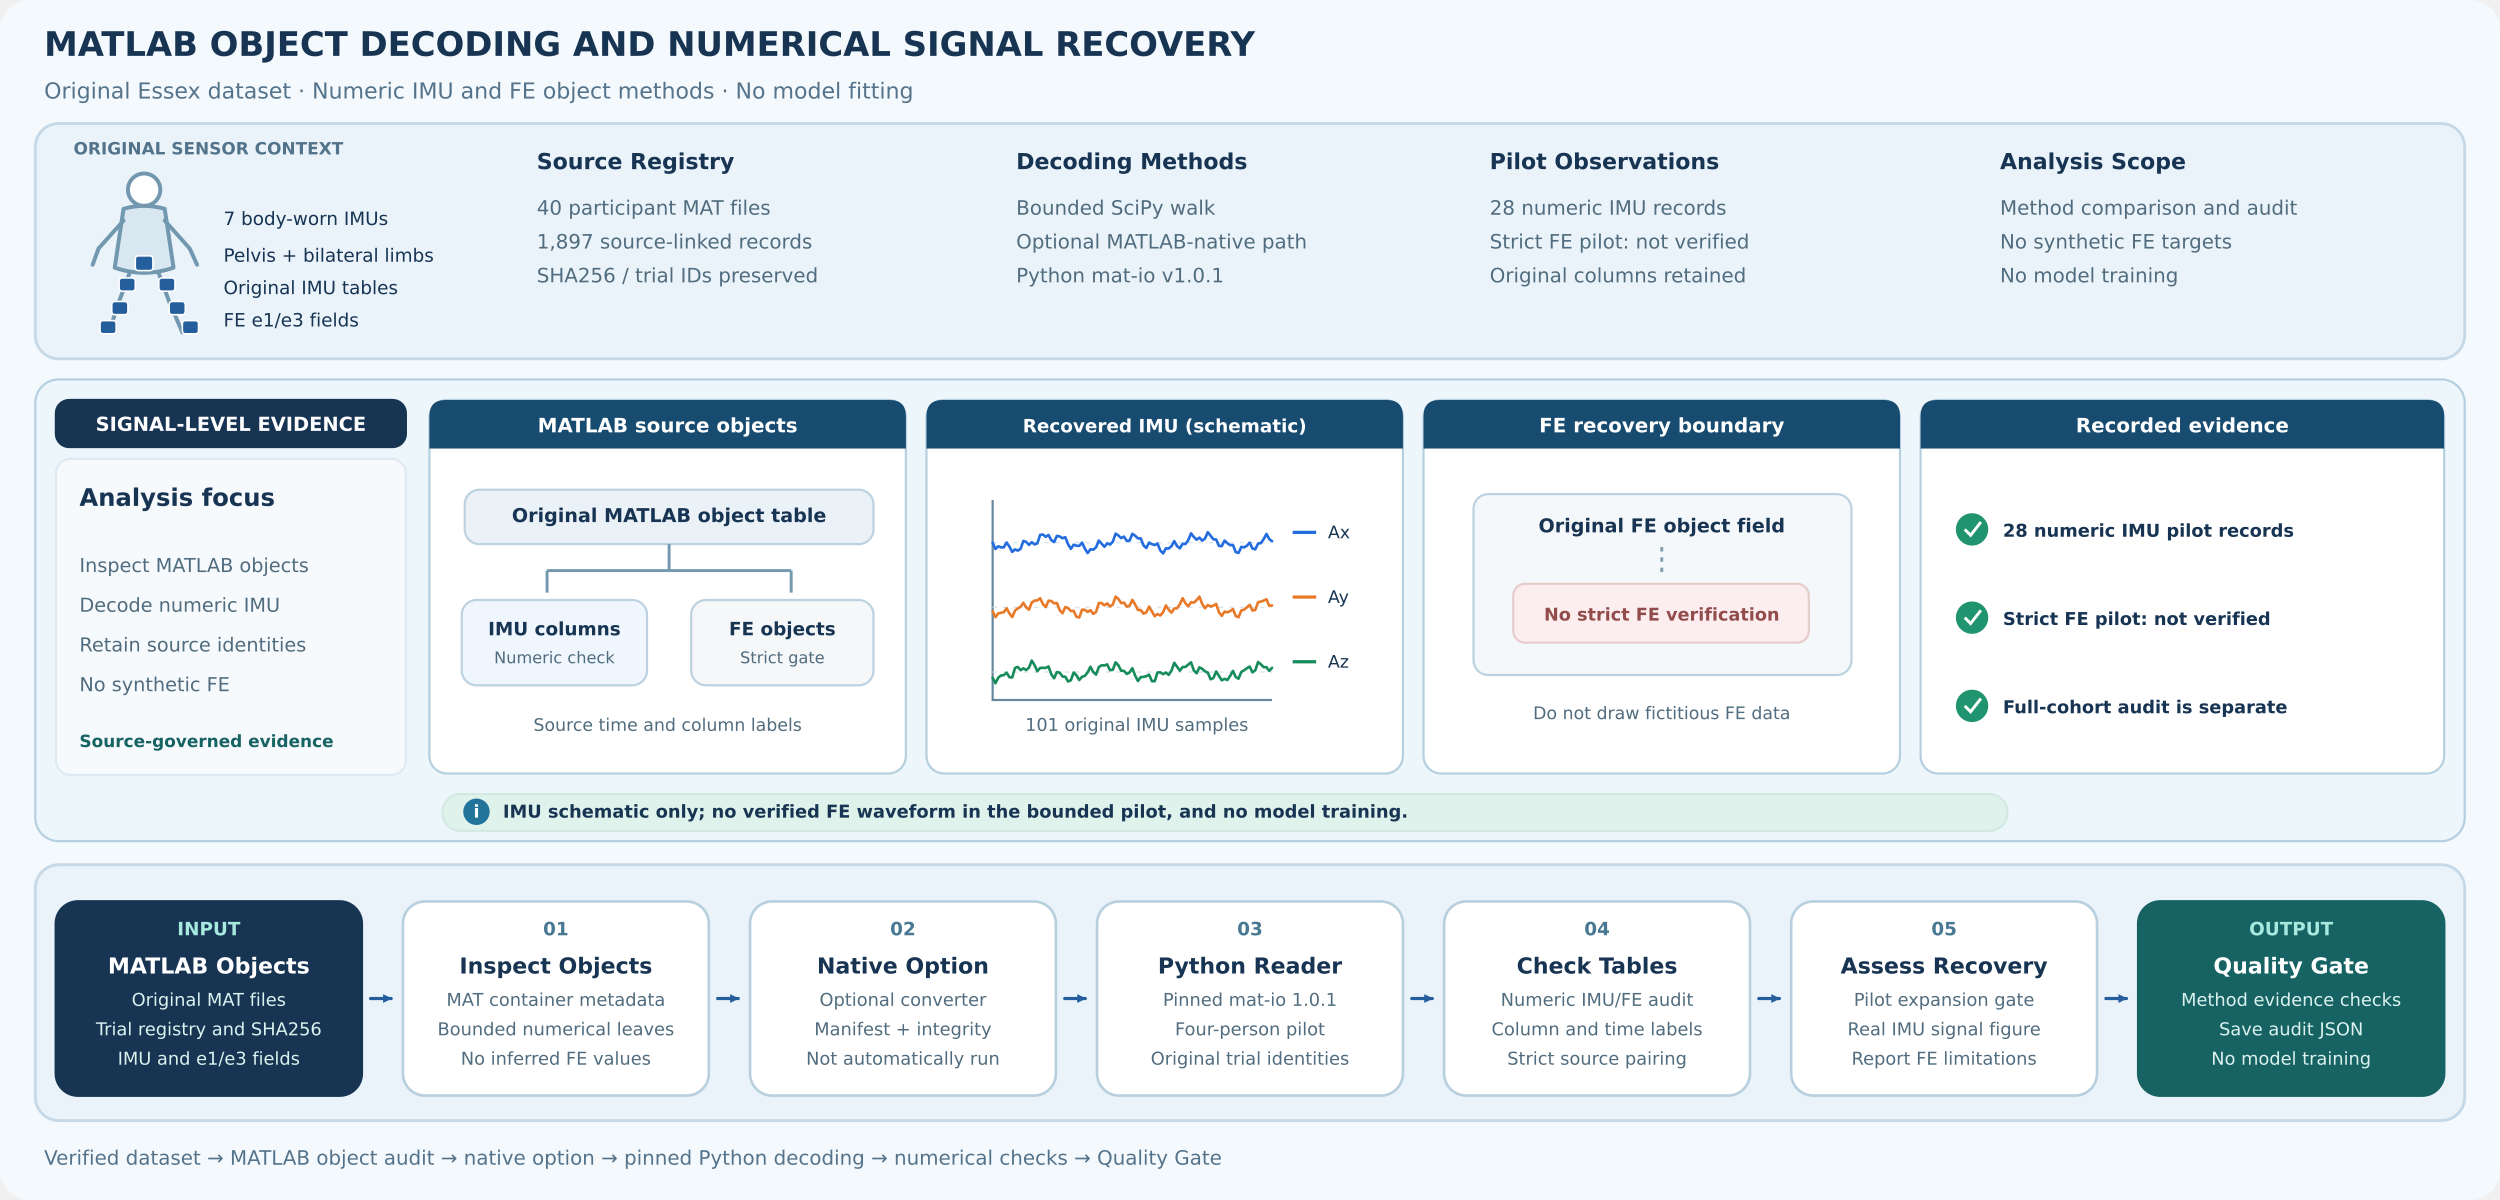
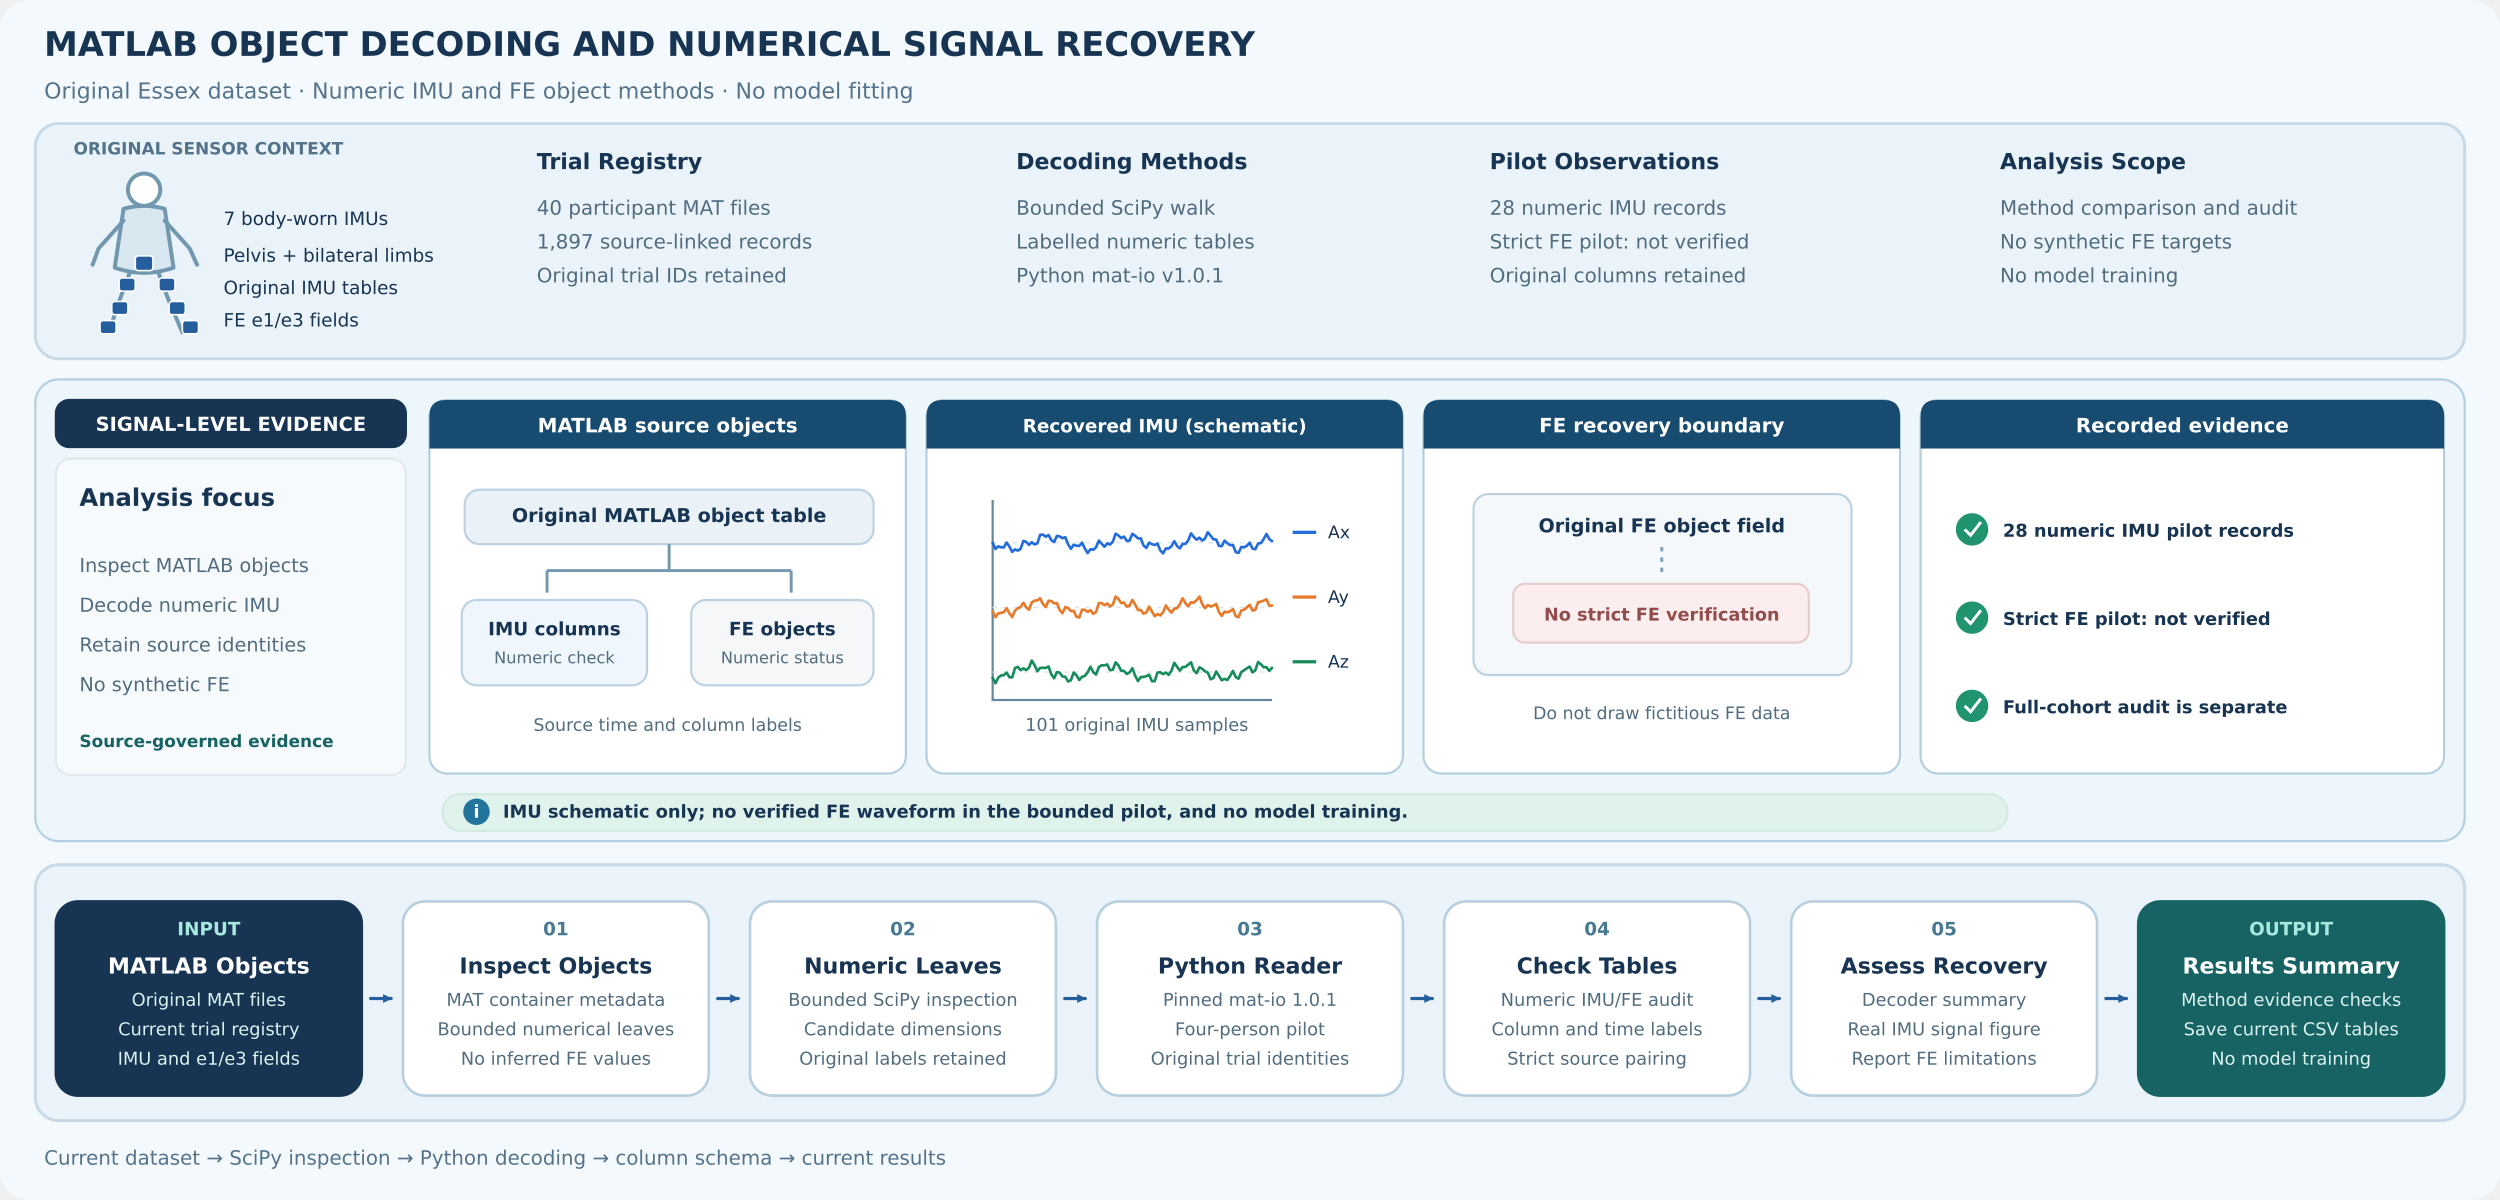
<svg xmlns="http://www.w3.org/2000/svg" width="1700" height="816" viewBox="0 0 1700 816" role="img" aria-labelledby="title desc">
  <defs>
    <marker id="arrow" markerUnits="userSpaceOnUse" markerWidth="6" markerHeight="6" refX="5.5" refY="3" orient="auto">
      <path d="M0 0 L6 3 L0 6 Z" fill="#245E9D" />
    </marker>
  </defs>
  <rect width="1700" height="816" rx="20" fill="#F4F9FD" />
  <g font-family="DejaVu Sans, Arial, sans-serif">
    <text x="30" y="38" font-size="23" font-weight="700" fill="#173453">MATLAB OBJECT DECODING AND NUMERICAL SIGNAL RECOVERY</text>
    <text x="30" y="67" font-size="15" fill="#54738A">Original Essex dataset · Numeric IMU and FE object methods · No model fitting</text>
    <rect x="24" y="84" width="1652" height="160" rx="16" fill="#EAF3FA" stroke="#C7D9E6" stroke-width="2" />
    <g aria-label="Illustrative seven-sensor lower-body IMU measurement context">
      <text x="50" y="105" font-size="11.5" font-weight="700" fill="#53738A">ORIGINAL SENSOR CONTEXT</text>
      <g stroke="#7298B0" stroke-width="2.7" stroke-linecap="round" stroke-linejoin="round">
        <circle cx="98" cy="129" r="11" fill="#FFFFFF" />
        <path d="M84 142 Q98 138 112 142 L118 182 Q98 189 78 182 Z" fill="#D9E7F1" />
        <path d="M84 150 L67 169 L63 180 M112 150 L129 169 L134 180 M88 186 L81 205 L74 226 M108 186 L115 205 L124 226" fill="none" />
      </g>
      <g fill="#245E9D" stroke="#FFFFFF" stroke-width="1.1">
        <rect x="92" y="174" width="12" height="10" rx="2" />
        <rect x="81" y="189" width="11" height="9" rx="2" />
        <rect x="108" y="189" width="11" height="9" rx="2" />
        <rect x="76" y="205" width="11" height="9" rx="2" />
        <rect x="115" y="205" width="11" height="9" rx="2" />
        <rect x="68" y="218" width="11" height="9" rx="2" />
        <rect x="124" y="218" width="11" height="9" rx="2" />
      </g>
      <g fill="#173453" font-size="12.5">
        <text x="152" y="153">7 body-worn IMUs</text>
        <text x="152" y="178">Pelvis + bilateral limbs</text>
        <text x="152" y="200">Original IMU tables</text>
        <text x="152" y="222">FE e1/e3 fields</text>
      </g>
    </g>
    <g fill="#506C7E" font-size="13.5">
-       <text x="365" y="115" font-size="15" font-weight="700" fill="#173453">Source Registry</text>
+       <text x="365" y="115" font-size="15" font-weight="700" fill="#173453">Trial Registry</text>
      <text x="365" y="146">40 participant MAT files</text>
      <text x="365" y="169">1,897 source-linked records</text>
-       <text x="365" y="192">SHA256 / trial IDs preserved</text>
+       <text x="365" y="192">Original trial IDs retained</text>
      <text x="691" y="115" font-size="15" font-weight="700" fill="#173453">Decoding Methods</text>
      <text x="691" y="146">Bounded SciPy walk</text>
-       <text x="691" y="169">Optional MATLAB-native path</text>
+       <text x="691" y="169">Labelled numeric tables</text>
      <text x="691" y="192">Python mat-io v1.0.1</text>
      <text x="1013" y="115" font-size="15" font-weight="700" fill="#173453">Pilot Observations</text>
      <text x="1013" y="146">28 numeric IMU records</text>
      <text x="1013" y="169">Strict FE pilot: not verified</text>
      <text x="1013" y="192">Original columns retained</text>
      <text x="1360" y="115" font-size="15" font-weight="700" fill="#173453">Analysis Scope</text>
      <text x="1360" y="146">Method comparison and audit</text>
      <text x="1360" y="169">No synthetic FE targets</text>
      <text x="1360" y="192">No model training</text>
    </g>
    <g aria-label="Signal-level evidence and transformations">
      <rect x="24" y="258" width="1652" height="314" rx="16" fill="#EDF6FB" stroke="#B4CFE0" stroke-width="1.5" />
      <rect x="38" y="272" width="238" height="32" rx="9" fill="#173453" stroke="#173453" stroke-width="1.5" />
      <text x="157" y="293" font-size="13.2" fill="#FFFFFF" font-weight="700" text-anchor="middle">SIGNAL-LEVEL EVIDENCE</text>
      <rect x="38" y="312" width="238" height="215" rx="10" fill="#F7FAFD" stroke="#DFEAF0" stroke-width="1.5" />
      <text x="54" y="344" font-size="16.5" fill="#173453" font-weight="700">Analysis focus</text>
      <text x="54" y="389" font-size="13.1" fill="#506C7E">Inspect MATLAB objects</text>
      <text x="54" y="416" font-size="13.1" fill="#506C7E">Decode numeric IMU</text>
      <text x="54" y="443" font-size="13.1" fill="#506C7E">Retain source identities</text>
      <text x="54" y="470" font-size="13.1" fill="#506C7E">No synthetic FE</text>
      <text x="54" y="508" font-size="11.5" fill="#176363" font-weight="700">Source-governed evidence</text>
      <rect x="292" y="272" width="324" height="254" rx="12" fill="#FFFFFF" stroke="#B6CFDE" stroke-width="1.5" />
      <path d="M303 272 H605 Q616 272 616 283 V305 H292 V283 Q292 272 303 272 Z" fill="#174B70" />
      <text x="454" y="294" font-size="13.5" fill="#FFFFFF" font-weight="700" text-anchor="middle">MATLAB source objects</text>
      <rect x="630" y="272" width="324" height="254" rx="12" fill="#FFFFFF" stroke="#B6CFDE" stroke-width="1.5" />
      <path d="M641 272 H943 Q954 272 954 283 V305 H630 V283 Q630 272 641 272 Z" fill="#174B70" />
      <text x="792" y="294" font-size="12.5" fill="#FFFFFF" font-weight="700" text-anchor="middle">Recovered IMU (schematic)</text>
      <rect x="968" y="272" width="324" height="254" rx="12" fill="#FFFFFF" stroke="#B6CFDE" stroke-width="1.5" />
      <path d="M979 272 H1281 Q1292 272 1292 283 V305 H968 V283 Q968 272 979 272 Z" fill="#174B70" />
      <text x="1130" y="294" font-size="13.5" fill="#FFFFFF" font-weight="700" text-anchor="middle">FE recovery boundary</text>
      <rect x="1306" y="272" width="356" height="254" rx="12" fill="#FFFFFF" stroke="#B6CFDE" stroke-width="1.5" />
      <path d="M1317 272 H1651 Q1662 272 1662 283 V305 H1306 V283 Q1306 272 1317 272 Z" fill="#174B70" />
      <text x="1484" y="294" font-size="13.5" fill="#FFFFFF" font-weight="700" text-anchor="middle">Recorded evidence</text>
      <g aria-label="object">
        <rect x="316" y="333" width="278" height="37" rx="10" fill="#EAF2F8" stroke="#BCD2E1" stroke-width="1.5" />
        <text x="455" y="355" font-size="13" fill="#173453" font-weight="700" text-anchor="middle">Original MATLAB object table</text>
        <path d="M455 370 V388 M372 388 H538 M372 388 V403 M538 388 V403" stroke="#7498AD" stroke-width="2" fill="none" />
        <rect x="314" y="408" width="126" height="58" rx="10" fill="#EFF6FD" stroke="#BCD2E1" stroke-width="1.5" />
        <rect x="470" y="408" width="124" height="58" rx="10" fill="#F5F7F9" stroke="#BCD2E1" stroke-width="1.5" />
        <text x="377" y="432" font-size="12.5" fill="#173453" font-weight="700" text-anchor="middle">IMU columns</text>
        <text x="377" y="451" font-size="11" fill="#506C7E" text-anchor="middle">Numeric check</text>
        <text x="532" y="432" font-size="12.5" fill="#173453" font-weight="700" text-anchor="middle">FE objects</text>
-         <text x="532" y="451" font-size="11" fill="#506C7E" text-anchor="middle">Strict gate</text>
+         <text x="532" y="451" font-size="11" fill="#506C7E" text-anchor="middle">Numeric status</text>
        <text x="454" y="497" font-size="11.8" fill="#506C7E" text-anchor="middle">Source time and column labels</text>
      </g>
      <g aria-label="Illustrative 101-sample IMU acceleration traces">
        <path d="M675 340 V476 H865" stroke="#66879D" stroke-width="1.5" fill="none" />
        <path d="M675 369 H865" stroke="#D9E6EF" stroke-dasharray="3 4" />
        <polyline points="675.0,369.0 676.9,373.3 678.8,371.5 680.7,372.2 682.6,372.2 684.5,368.9 686.4,371.7 688.3,375.3 690.2,373.6 692.1,374.4 694.0,373.2 695.9,367.8 697.8,368.5 699.7,370.5 701.6,368.7 703.5,370.2 705.4,369.5 707.3,363.7 709.2,363.5 711.1,365.0 713.0,363.8 714.9,367.3 716.8,368.6 718.7,364.4 720.6,364.8 722.5,366.0 724.4,365.3 726.3,370.1 728.2,373.2 730.1,370.4 732.0,371.1 733.9,371.2 735.8,369.0 737.7,373.0 739.6,376.1 741.5,373.5 743.4,373.8 745.3,372.2 747.2,367.6 749.1,369.7 751.0,371.8 752.9,369.5 754.8,370.3 756.7,368.4 758.6,362.9 760.5,364.1 762.4,365.9 764.3,364.9 766.2,367.8 768.1,367.6 770.0,363.0 771.9,364.3 773.8,366.1 775.7,366.1 777.6,370.9 779.5,372.6 781.4,369.0 783.3,370.0 785.2,370.6 787.1,369.6 789.0,374.3 790.9,376.3 792.8,372.9 794.7,373.0 796.6,371.4 798.5,368.0 800.4,371.3 802.3,372.9 804.2,369.8 806.1,369.9 808.0,367.4 809.9,362.7 811.8,365.1 813.7,367.0 815.6,365.6 817.5,367.6 819.4,366.2 821.3,361.9 823.2,364.3 825.1,366.7 827.0,366.9 828.9,371.2 830.8,371.4 832.7,367.6 834.6,369.4 836.5,370.7 838.4,370.6 840.3,375.4 842.2,376.0 844.1,371.9 846.0,372.2 847.9,371.1 849.8,369.0 851.7,373.0 853.6,373.5 855.5,369.6 857.4,369.3 859.3,366.6 861.2,363.1 863.1,366.6 865.0,368.0" fill="none" stroke="#236CDE" stroke-width="1.8" stroke-linejoin="round" stroke-linecap="round" />
        <path d="M879 362 H895" stroke="#236CDE" stroke-width="2.2" />
        <text x="903" y="366" font-size="11.8" fill="#173453">Ax</text>
        <path d="M675 413 H865" stroke="#D9E6EF" stroke-dasharray="3 4" />
        <polyline points="675.0,415.6 676.9,419.7 678.8,417.1 680.7,416.7 682.6,416.3 684.5,413.6 686.4,417.1 688.3,419.6 690.2,415.2 692.1,413.7 694.0,412.7 695.9,409.9 697.8,413.0 699.7,414.6 701.6,409.7 703.5,408.4 705.4,408.3 707.3,406.8 709.2,410.8 711.1,412.8 713.0,408.5 714.9,408.7 716.8,410.3 718.7,410.1 720.6,414.9 722.5,417.0 724.4,412.8 726.3,413.5 728.2,415.5 730.1,415.4 732.0,419.4 733.9,419.9 735.8,414.6 737.7,414.7 739.6,416.1 741.5,414.9 743.4,417.4 745.3,416.2 747.2,410.1 749.1,410.1 751.0,411.6 752.9,410.3 754.8,412.4 756.7,411.1 758.6,405.7 760.5,407.3 762.4,410.1 764.3,409.8 766.2,412.5 768.1,411.9 770.0,407.9 771.9,411.1 773.8,414.8 775.7,414.8 777.6,417.3 779.5,416.4 781.4,412.5 783.3,415.8 785.2,419.0 787.1,417.6 789.0,418.5 790.9,416.3 792.8,411.7 794.7,414.6 796.6,416.6 798.5,413.8 800.4,413.6 802.3,410.9 804.2,406.8 806.1,410.2 808.0,412.3 809.9,409.5 811.8,409.8 813.7,408.1 815.6,405.7 817.5,410.7 819.4,413.6 821.3,411.4 823.2,412.4 825.1,411.8 827.0,410.7 828.9,416.3 830.8,418.8 832.7,415.9 834.6,416.4 836.5,415.6 838.4,414.2 840.3,418.9 842.2,419.7 844.1,415.1 846.0,414.6 847.9,413.0 849.8,411.3 851.7,415.2 853.6,414.7 855.5,409.5 857.4,409.1 859.3,408.4 861.2,407.5 863.1,412.0 865.0,411.7" fill="none" stroke="#E87929" stroke-width="1.8" stroke-linejoin="round" stroke-linecap="round" />
        <path d="M879 406 H895" stroke="#E87929" stroke-width="2.2" />
        <text x="903" y="410" font-size="11.8" fill="#173453">Ay</text>
        <path d="M675 457 H865" stroke="#D9E6EF" stroke-dasharray="3 4" />
        <polyline points="675.0,460.9 676.9,464.6 678.8,460.8 680.7,459.3 682.6,459.1 684.5,457.4 686.4,460.5 688.3,460.6 690.2,454.2 692.1,453.5 694.0,455.7 695.9,454.5 697.8,455.6 699.7,454.0 701.6,449.2 703.5,452.3 705.4,456.4 707.3,454.2 709.2,454.1 711.1,454.2 713.0,453.2 714.9,458.5 716.8,461.2 718.7,457.0 720.6,457.4 722.5,460.0 724.4,460.2 726.3,463.4 728.2,462.6 730.1,457.3 732.0,459.2 733.9,462.4 735.8,460.2 737.7,459.6 739.6,457.2 741.5,453.4 743.4,457.0 745.3,458.7 747.2,453.6 749.1,452.4 751.0,452.5 752.9,451.8 754.8,455.7 756.7,455.5 758.6,450.4 760.5,452.4 762.4,456.1 764.3,456.2 766.2,458.3 768.1,457.3 770.0,454.4 771.9,459.4 773.8,463.1 775.7,460.4 777.6,460.3 779.5,459.8 781.4,458.8 783.3,463.2 785.2,463.2 787.1,457.3 789.0,457.2 790.9,458.4 792.8,457.3 794.7,458.9 796.6,456.1 798.5,450.7 800.4,453.4 802.3,456.0 804.2,453.6 806.1,453.5 808.0,451.9 809.9,450.4 811.8,455.9 813.7,457.8 815.6,453.8 817.5,454.8 819.4,456.5 821.3,457.4 823.2,461.9 825.1,461.1 827.0,456.6 828.9,459.6 830.8,462.6 832.7,461.6 834.6,462.4 836.5,459.6 838.4,456.2 840.3,460.4 842.2,461.5 844.1,456.9 846.0,455.8 847.9,454.4 849.8,453.3 851.7,457.2 853.6,455.8 855.5,450.2 857.4,451.7 859.3,453.7 861.2,453.7 863.1,456.2 865.0,454.1" fill="none" stroke="#168C5B" stroke-width="1.8" stroke-linejoin="round" stroke-linecap="round" />
        <path d="M879 450 H895" stroke="#168C5B" stroke-width="2.2" />
        <text x="903" y="454" font-size="11.8" fill="#173453">Az</text>
        <text x="773" y="497" font-size="12" fill="#506C7E" text-anchor="middle">101 original IMU samples</text>
      </g>
      <g aria-label="unverified">
        <rect x="1002" y="336" width="257" height="123" rx="10" fill="#F5F8FA" stroke="#BCD2E1" stroke-width="1.5" />
        <text x="1130" y="362" font-size="13" fill="#173453" font-weight="700" text-anchor="middle">Original FE object field</text>
        <path d="M1130 372 V390" stroke="#839DB0" stroke-width="2" stroke-dasharray="3 4" />
        <rect x="1029" y="397" width="201" height="40" rx="8" fill="#FCEEEF" stroke="#E7CCCC" stroke-width="1.5" />
        <text x="1130" y="422" font-size="12" fill="#934C4C" font-weight="700" text-anchor="middle">No strict FE verification</text>
        <text x="1130" y="489" font-size="11.8" fill="#506C7E" text-anchor="middle">Do not draw fictitious FE data</text>
      </g>
      <circle cx="1341" cy="360" r="11" fill="#20946F" />
      <path d="M1336 360 L1340 364 L1347 355" stroke="#FFFFFF" stroke-width="2" fill="none" />
      <text x="1362" y="365" font-size="12.1" fill="#173453" font-weight="700">28 numeric IMU pilot records</text>
      <circle cx="1341" cy="420" r="11" fill="#20946F" />
      <path d="M1336 420 L1340 424 L1347 415" stroke="#FFFFFF" stroke-width="2" fill="none" />
      <text x="1362" y="425" font-size="12.1" fill="#173453" font-weight="700">Strict FE pilot: not verified</text>
      <circle cx="1341" cy="480" r="11" fill="#20946F" />
      <path d="M1336 480 L1340 484 L1347 475" stroke="#FFFFFF" stroke-width="2" fill="none" />
      <text x="1362" y="485" font-size="12.1" fill="#173453" font-weight="700">Full-cohort audit is separate</text>
      <rect x="301" y="540" width="1064" height="25" rx="12" fill="#E0F2EC" stroke="#D3EAE2" stroke-width="1.5" />
      <circle cx="324" cy="552" r="9" fill="#23749A" />
      <text x="324" y="556" font-size="12" fill="#FFFFFF" font-weight="700" text-anchor="middle">i</text>
      <text x="342" y="556" font-size="12.1" fill="#173453" font-weight="700">IMU schematic only; no verified FE waveform in the bounded pilot, and no model training.</text>
    </g>
    <g transform="translate(0 326)" aria-label="Preserved research workflow">
      <rect x="24" y="262" width="1652" height="174" rx="16" fill="#EAF3FA" stroke="#C7D9E6" stroke-width="2" />
      <g aria-label="MATLAB Objects">
        <rect x="38" y="287" width="208" height="132" rx="15" fill="#173453" stroke="#173453" stroke-width="1.8" />
        <text x="142" y="310" text-anchor="middle" font-size="12.5" font-weight="700" fill="#A7E9DF">INPUT</text>
        <text x="142" y="336" text-anchor="middle" font-size="15" font-weight="700" fill="#FFFFFF">MATLAB Objects</text>
        <text x="142" y="358" text-anchor="middle" font-size="12.1" fill="#DBF2EF">Original MAT files</text>
-         <text x="142" y="378" text-anchor="middle" font-size="12.1" fill="#DBF2EF">Trial registry and SHA256</text>
+         <text x="142" y="378" text-anchor="middle" font-size="12.1" fill="#DBF2EF">Current trial registry</text>
        <text x="142" y="398" text-anchor="middle" font-size="12.1" fill="#DBF2EF">IMU and e1/e3 fields</text>
      </g>
      <path d="M252 353 H266" fill="none" stroke="#245E9D" stroke-width="2.2" stroke-linecap="round" marker-end="url(#arrow)" />
      <g aria-label="Inspect Objects">
        <rect x="274" y="287" width="208" height="132" rx="15" fill="#FFFFFF" stroke="#B8CFDE" stroke-width="1.8" />
        <text x="378" y="310" text-anchor="middle" font-size="12.5" font-weight="700" fill="#497992">01</text>
        <text x="378" y="336" text-anchor="middle" font-size="15" font-weight="700" fill="#173453">Inspect Objects</text>
        <text x="378" y="358" text-anchor="middle" font-size="12.1" fill="#506C7E">MAT container metadata</text>
        <text x="378" y="378" text-anchor="middle" font-size="12.1" fill="#506C7E">Bounded numerical leaves</text>
        <text x="378" y="398" text-anchor="middle" font-size="12.1" fill="#506C7E">No inferred FE values</text>
      </g>
      <path d="M488 353 H502" fill="none" stroke="#245E9D" stroke-width="2.2" stroke-linecap="round" marker-end="url(#arrow)" />
-       <g aria-label="Native Option">
+       <g aria-label="Numeric Leaves">
        <rect x="510" y="287" width="208" height="132" rx="15" fill="#FFFFFF" stroke="#B8CFDE" stroke-width="1.8" />
        <text x="614" y="310" text-anchor="middle" font-size="12.5" font-weight="700" fill="#497992">02</text>
-         <text x="614" y="336" text-anchor="middle" font-size="15" font-weight="700" fill="#173453">Native Option</text>
-         <text x="614" y="358" text-anchor="middle" font-size="12.1" fill="#506C7E">Optional converter</text>
-         <text x="614" y="378" text-anchor="middle" font-size="12.1" fill="#506C7E">Manifest + integrity</text>
-         <text x="614" y="398" text-anchor="middle" font-size="12.1" fill="#506C7E">Not automatically run</text>
+         <text x="614" y="336" text-anchor="middle" font-size="15" font-weight="700" fill="#173453">Numeric Leaves</text>
+         <text x="614" y="358" text-anchor="middle" font-size="12.1" fill="#506C7E">Bounded SciPy inspection</text>
+         <text x="614" y="378" text-anchor="middle" font-size="12.1" fill="#506C7E">Candidate dimensions</text>
+         <text x="614" y="398" text-anchor="middle" font-size="12.1" fill="#506C7E">Original labels retained</text>
      </g>
      <path d="M724 353 H738" fill="none" stroke="#245E9D" stroke-width="2.2" stroke-linecap="round" marker-end="url(#arrow)" />
      <g aria-label="Python Reader">
        <rect x="746" y="287" width="208" height="132" rx="15" fill="#FFFFFF" stroke="#B8CFDE" stroke-width="1.8" />
        <text x="850" y="310" text-anchor="middle" font-size="12.5" font-weight="700" fill="#497992">03</text>
        <text x="850" y="336" text-anchor="middle" font-size="15" font-weight="700" fill="#173453">Python Reader</text>
        <text x="850" y="358" text-anchor="middle" font-size="12.1" fill="#506C7E">Pinned mat-io 1.0.1</text>
        <text x="850" y="378" text-anchor="middle" font-size="12.1" fill="#506C7E">Four-person pilot</text>
        <text x="850" y="398" text-anchor="middle" font-size="12.1" fill="#506C7E">Original trial identities</text>
      </g>
      <path d="M960 353 H974" fill="none" stroke="#245E9D" stroke-width="2.2" stroke-linecap="round" marker-end="url(#arrow)" />
      <g aria-label="Check Tables">
        <rect x="982" y="287" width="208" height="132" rx="15" fill="#FFFFFF" stroke="#B8CFDE" stroke-width="1.8" />
        <text x="1086" y="310" text-anchor="middle" font-size="12.5" font-weight="700" fill="#497992">04</text>
        <text x="1086" y="336" text-anchor="middle" font-size="15" font-weight="700" fill="#173453">Check Tables</text>
        <text x="1086" y="358" text-anchor="middle" font-size="12.1" fill="#506C7E">Numeric IMU/FE audit</text>
        <text x="1086" y="378" text-anchor="middle" font-size="12.1" fill="#506C7E">Column and time labels</text>
        <text x="1086" y="398" text-anchor="middle" font-size="12.1" fill="#506C7E">Strict source pairing</text>
      </g>
      <path d="M1196 353 H1210" fill="none" stroke="#245E9D" stroke-width="2.2" stroke-linecap="round" marker-end="url(#arrow)" />
      <g aria-label="Assess Recovery">
        <rect x="1218" y="287" width="208" height="132" rx="15" fill="#FFFFFF" stroke="#B8CFDE" stroke-width="1.8" />
        <text x="1322" y="310" text-anchor="middle" font-size="12.5" font-weight="700" fill="#497992">05</text>
        <text x="1322" y="336" text-anchor="middle" font-size="15" font-weight="700" fill="#173453">Assess Recovery</text>
-         <text x="1322" y="358" text-anchor="middle" font-size="12.1" fill="#506C7E">Pilot expansion gate</text>
+         <text x="1322" y="358" text-anchor="middle" font-size="12.1" fill="#506C7E">Decoder summary</text>
        <text x="1322" y="378" text-anchor="middle" font-size="12.1" fill="#506C7E">Real IMU signal figure</text>
        <text x="1322" y="398" text-anchor="middle" font-size="12.1" fill="#506C7E">Report FE limitations</text>
      </g>
      <path d="M1432 353 H1446" fill="none" stroke="#245E9D" stroke-width="2.2" stroke-linecap="round" marker-end="url(#arrow)" />
-       <g aria-label="Quality Gate">
+       <g aria-label="Results Summary">
        <rect x="1454" y="287" width="208" height="132" rx="15" fill="#176363" stroke="#176363" stroke-width="1.8" />
        <text x="1558" y="310" text-anchor="middle" font-size="12.5" font-weight="700" fill="#A7E9DF">OUTPUT</text>
-         <text x="1558" y="336" text-anchor="middle" font-size="15" font-weight="700" fill="#FFFFFF">Quality Gate</text>
+         <text x="1558" y="336" text-anchor="middle" font-size="15" font-weight="700" fill="#FFFFFF">Results Summary</text>
        <text x="1558" y="358" text-anchor="middle" font-size="12.1" fill="#DBF2EF">Method evidence checks</text>
-         <text x="1558" y="378" text-anchor="middle" font-size="12.1" fill="#DBF2EF">Save audit JSON</text>
+         <text x="1558" y="378" text-anchor="middle" font-size="12.1" fill="#DBF2EF">Save current CSV tables</text>
        <text x="1558" y="398" text-anchor="middle" font-size="12.1" fill="#DBF2EF">No model training</text>
      </g>
-       <text x="30" y="466" font-size="13.5" fill="#54738A">Verified dataset → MATLAB object audit → native option → pinned Python decoding → numerical checks → Quality Gate</text>
+       <text x="30" y="466" font-size="13.5" fill="#54738A">Current dataset → SciPy inspection → Python decoding → column schema → current results</text>
    </g>
  </g>
</svg>
